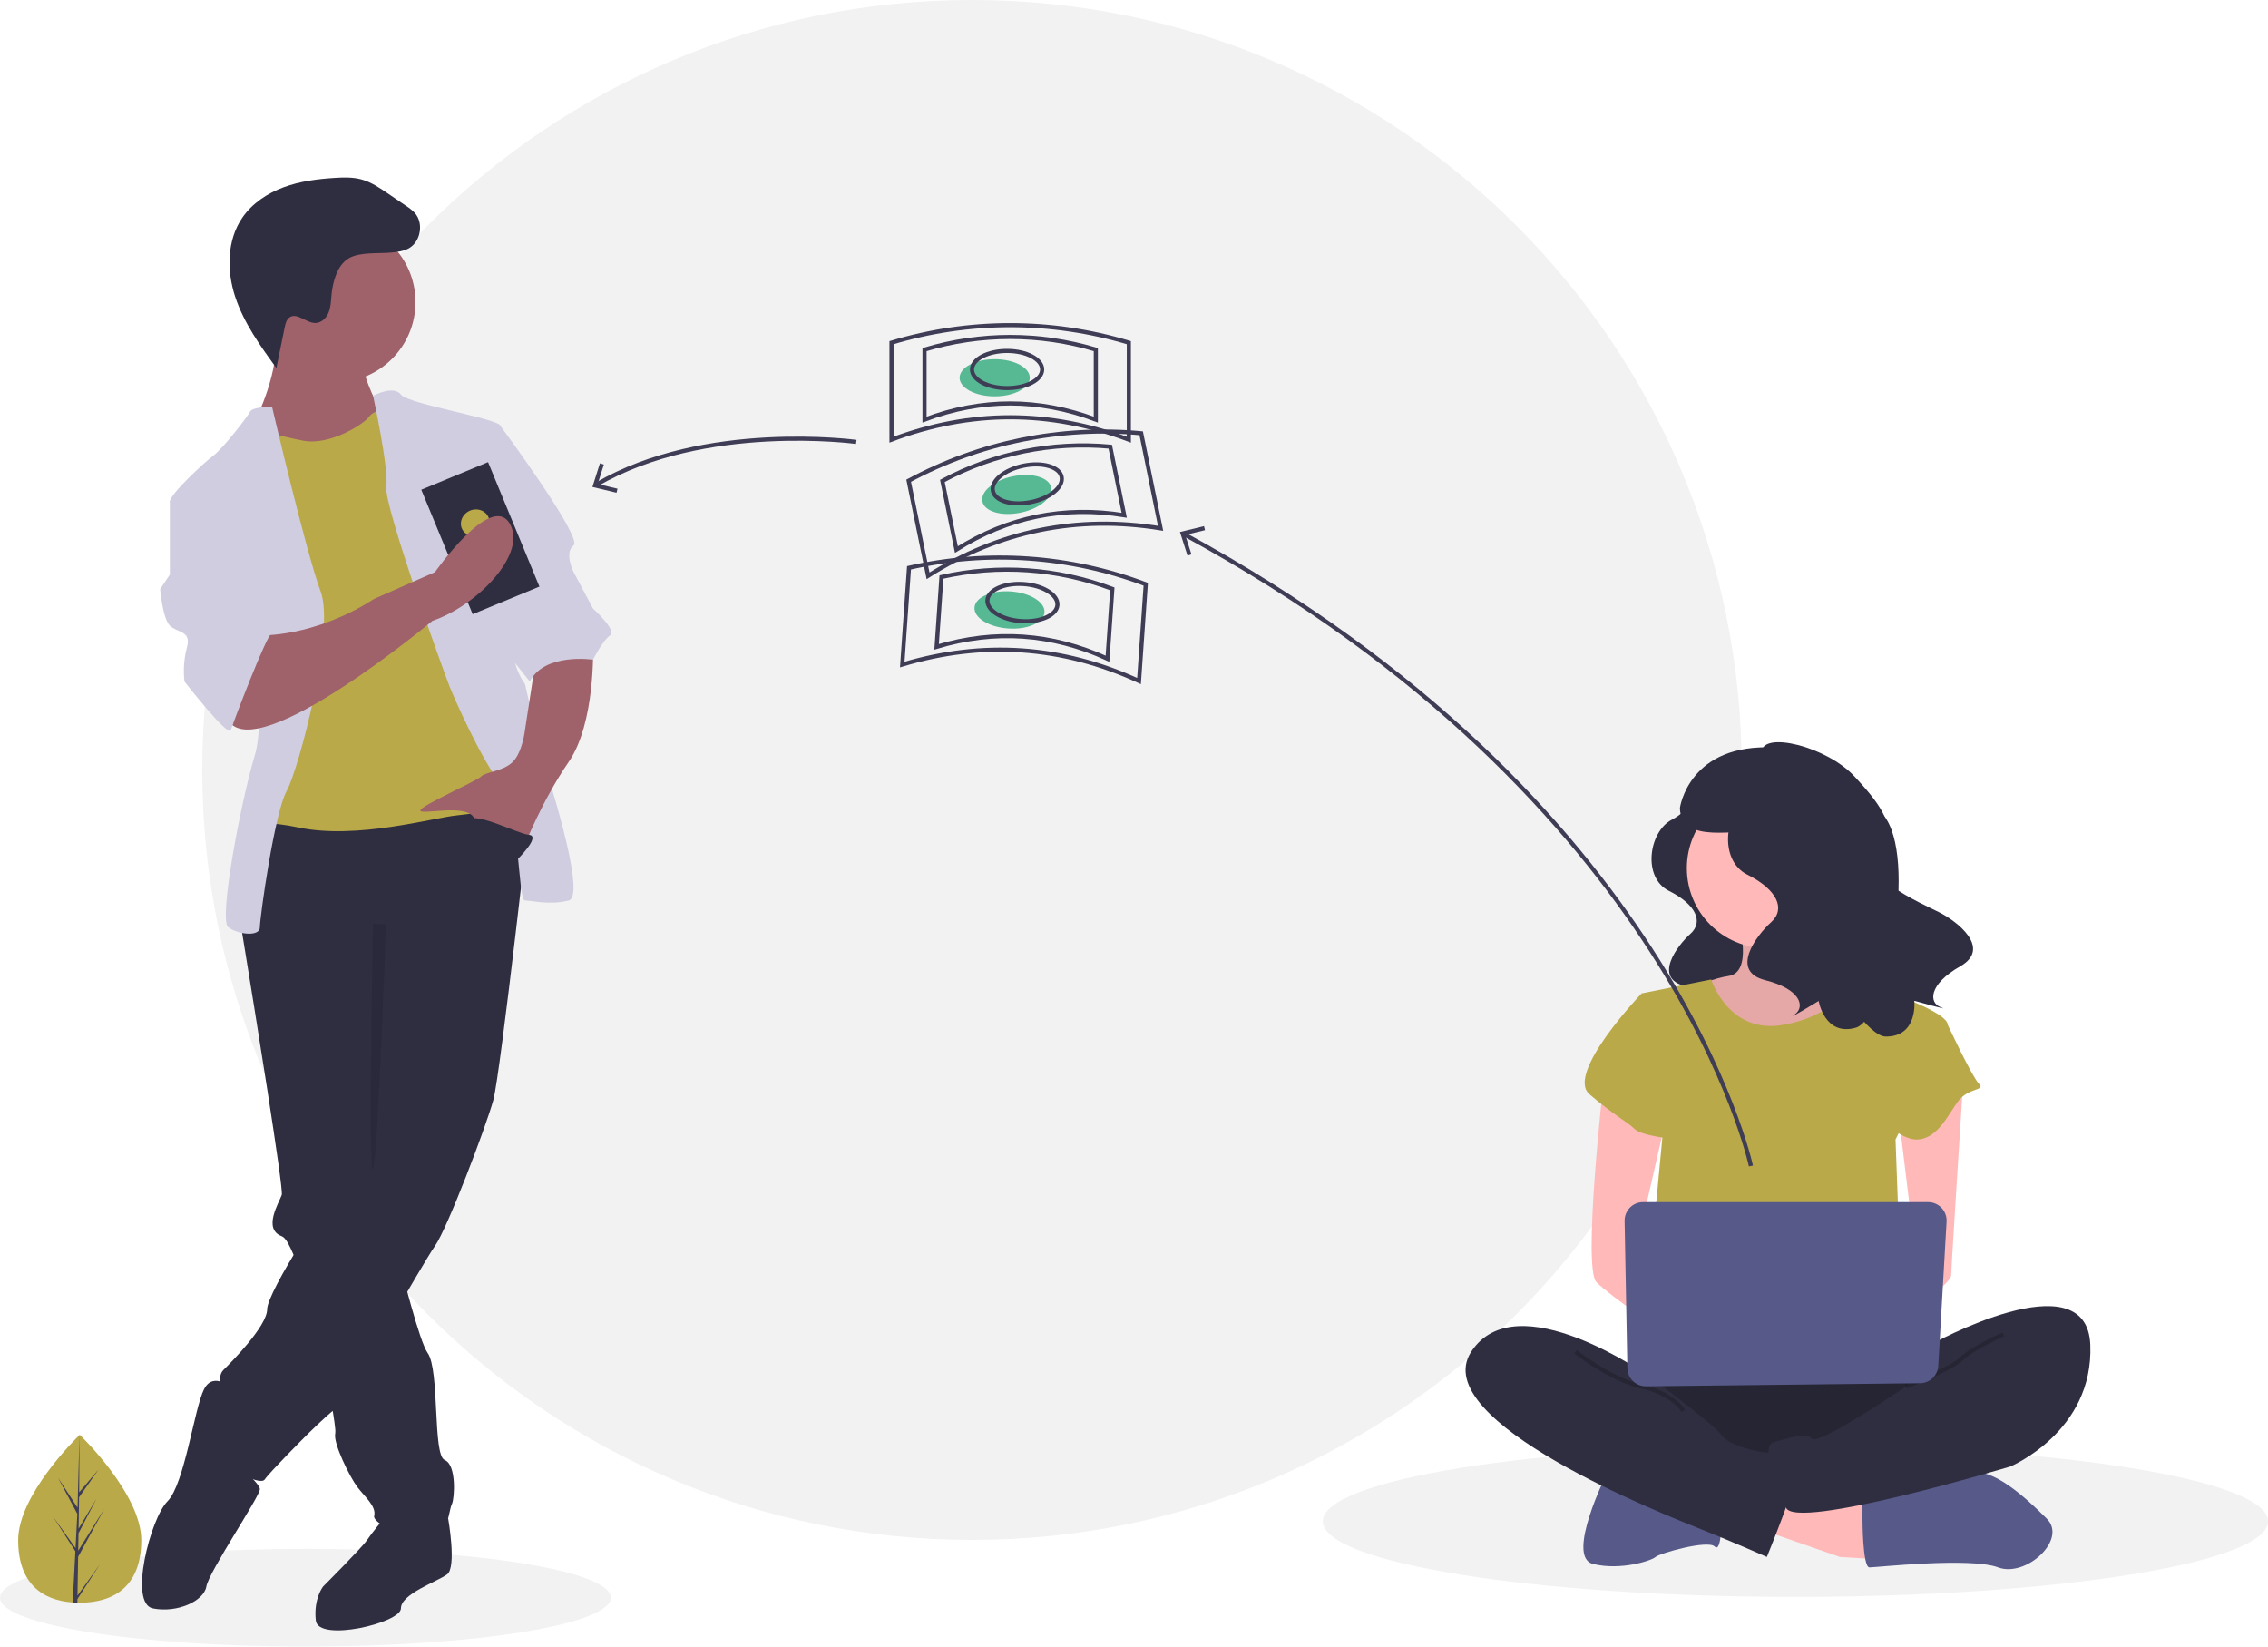
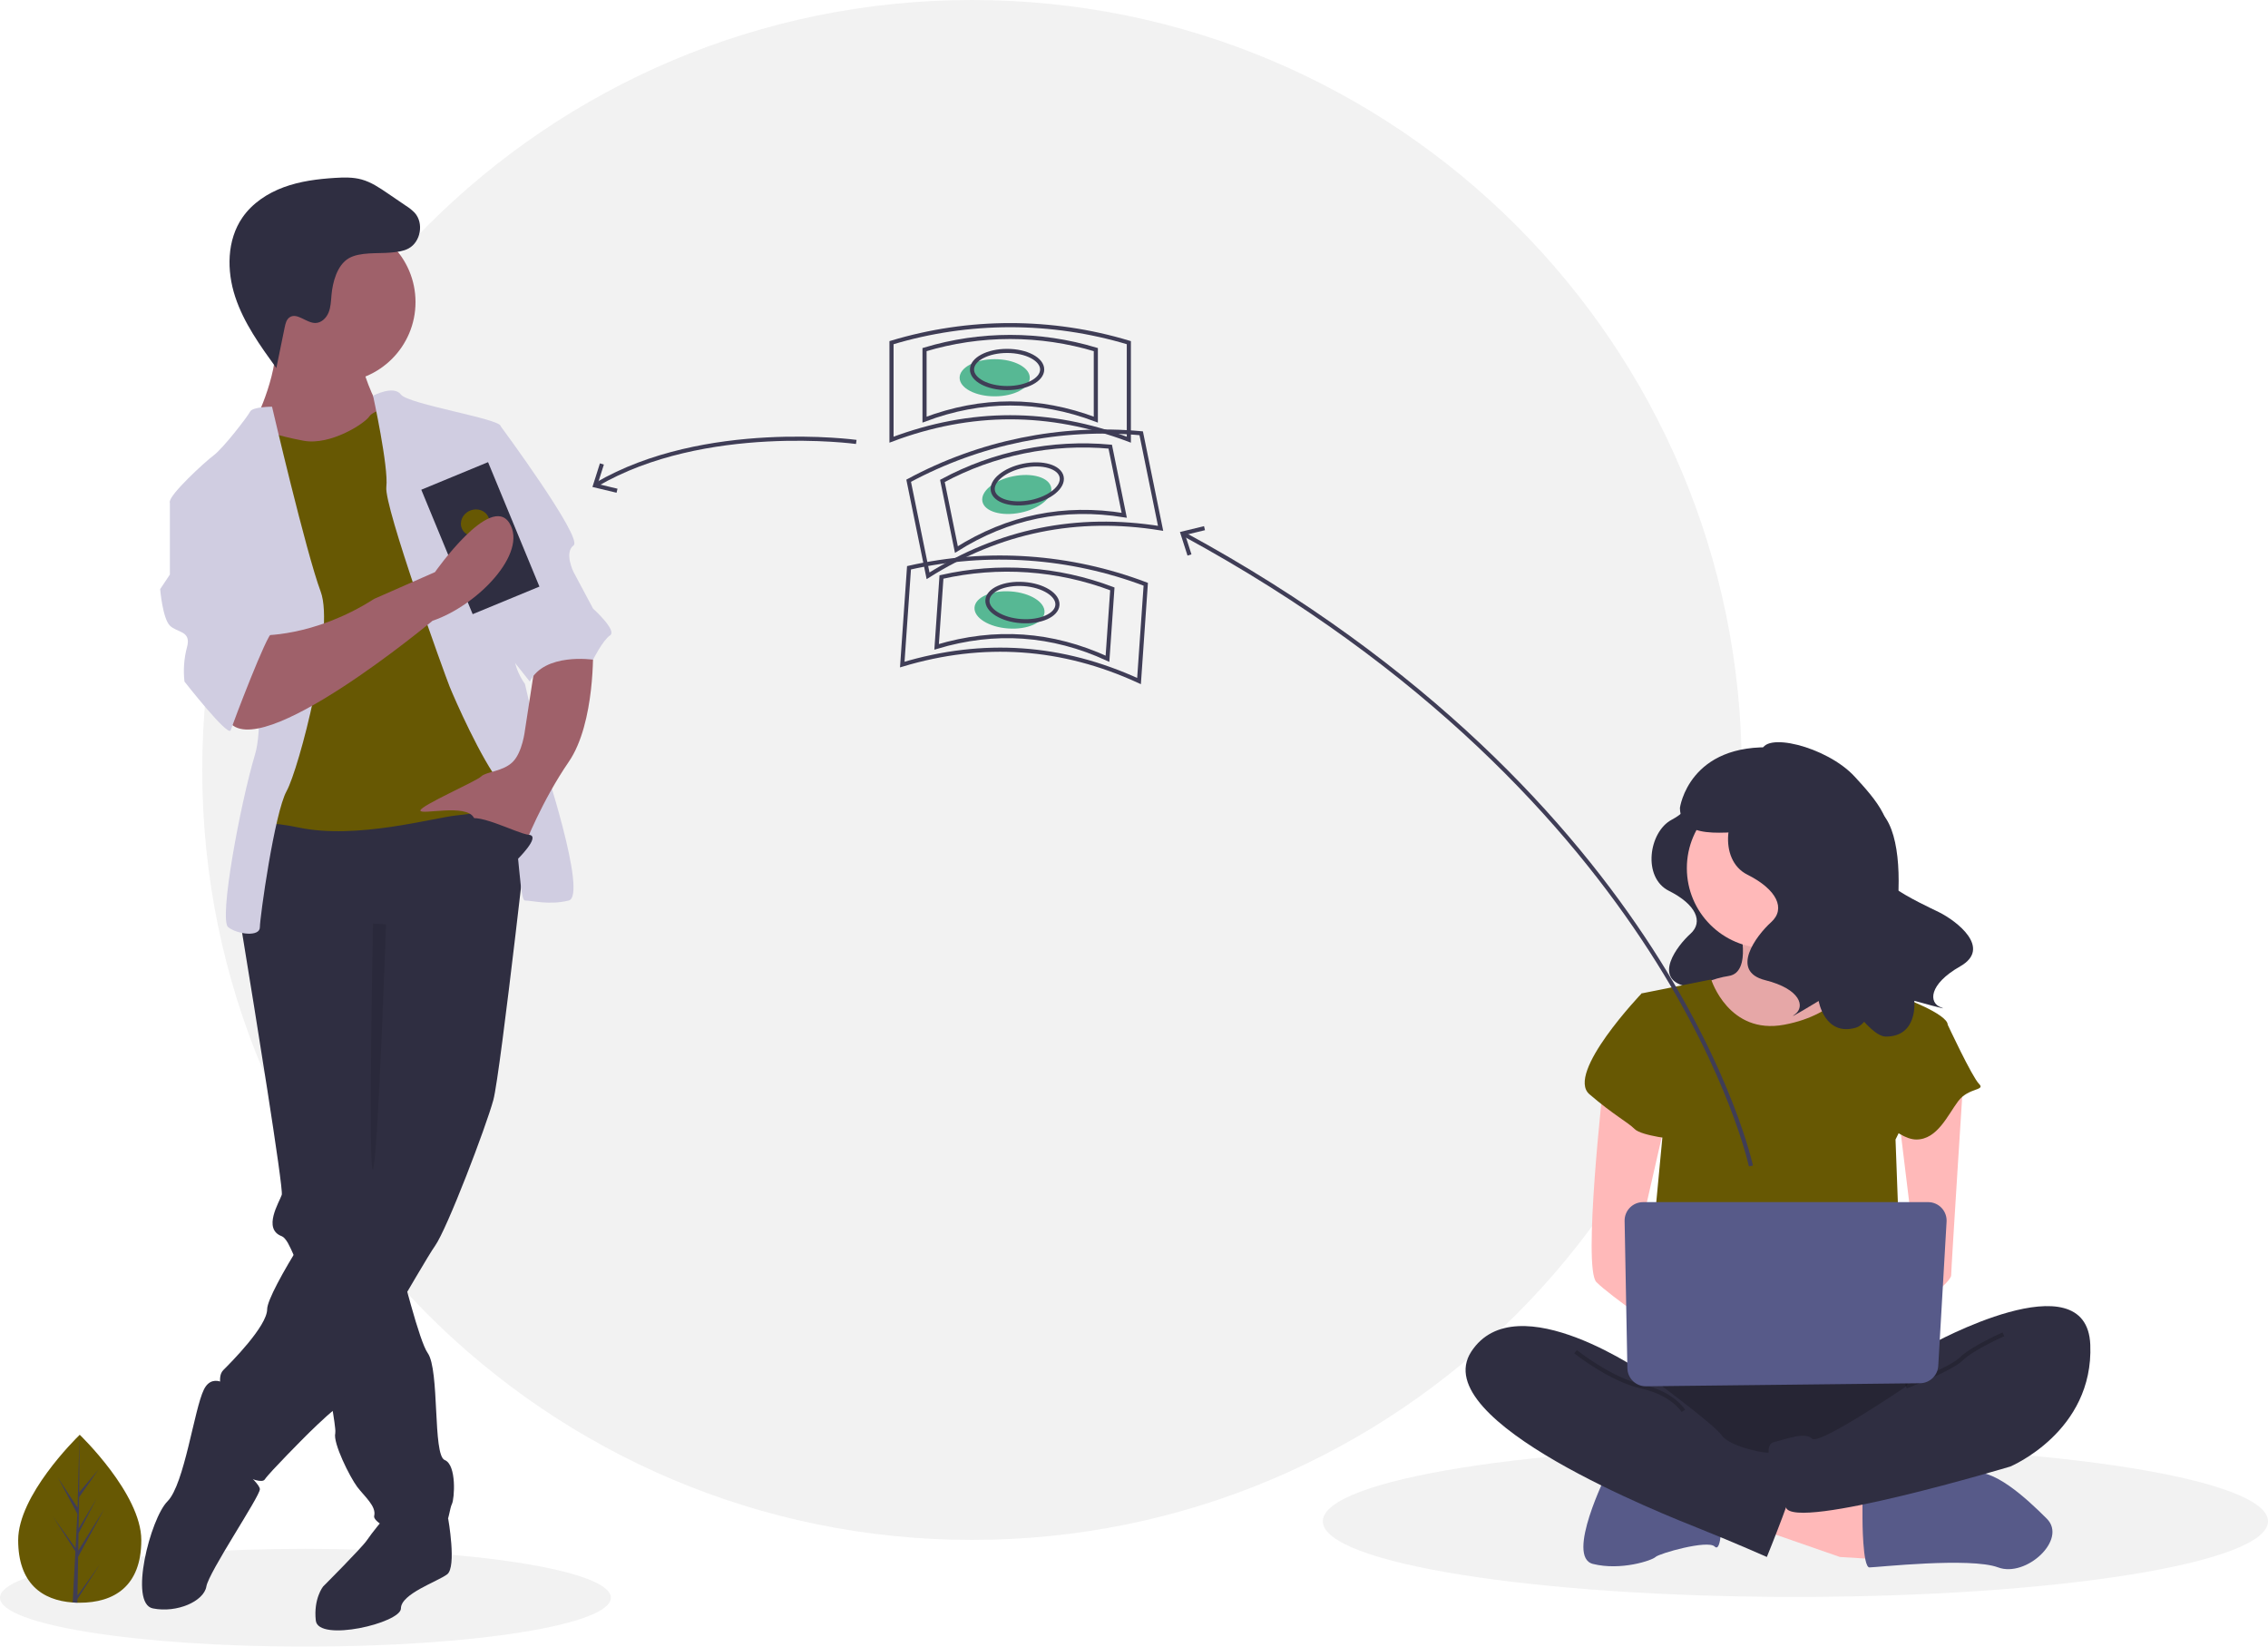
<svg xmlns="http://www.w3.org/2000/svg" id="ecb8a146-dd8f-4f83-ab4e-53bb1469e238" data-name="Layer 1" width="1099" height="797.68" viewBox="0 0 1099 797.68">
  <circle cx="471" cy="373" r="373" fill="#f2f2f2" />
  <ellipse cx="148" cy="774" rx="148" ry="23.68" fill="#f2f2f2" />
  <ellipse cx="870" cy="736.969" rx="229" ry="36.64" fill="#f2f2f2" />
  <path d="M869.62,435.945s1.95,6.499-9.098,12.348-14.297,27.945-1.3,34.443,16.897,14.947,10.398,20.796-18.197,21.446-2.6,25.345,17.547,11.698,12.998,14.947,10.398-5.849,10.398-5.849,2.6,15.597,16.247,11.698,51.99-77.985,32.494-88.383S869.62,435.945,869.62,435.945Z" transform="translate(-50.5 -51.15983)" fill="#2f2e41" />
  <path d="M893.175,498.697s6.741,23.594-5.056,25.279a46.052,46.052,0,0,0-20.224,8.426l21.909,28.65h40.447l25.279-25.279s-33.706-25.279-26.965-40.447S893.175,498.697,893.175,498.697Z" transform="translate(-50.5 -51.15983)" fill="#ffb9b9" />
  <path d="M893.175,498.697s6.741,23.594-5.056,25.279a46.052,46.052,0,0,0-20.224,8.426l21.909,28.65h40.447l25.279-25.279s-33.706-25.279-26.965-40.447S893.175,498.697,893.175,498.697Z" transform="translate(-50.5 -51.15983)" opacity="0.1" />
  <polygon points="852.787 740.779 891.549 754.261 918.513 755.946 916.828 732.352 861.213 715.904 852.787 740.779" fill="#ffb9b9" />
  <path d="M953.003,786.882s0,23.594,3.371,23.594,48.874-5.056,62.356,0,33.706-13.482,23.594-23.594-26.606-25.279-36.897-21.909-52.424,11.797-52.424,11.797Z" transform="translate(-50.5 -51.15983)" fill="#575a89" />
  <path d="M829.134,764.974s-20.224,40.447-6.741,43.818,28.65-1.685,30.335-3.371,25.279-8.426,28.65-5.056,3.371-13.482,3.371-13.482Z" transform="translate(-50.5 -51.15983)" fill="#575a89" />
  <path d="M845.987,709.359s-32.021,43.818-8.426,55.615,136.509,11.797,144.936,0,11.797-48.874,0-52.244S845.987,709.359,845.987,709.359Z" transform="translate(-50.5 -51.15983)" fill="#2f2e41" />
  <path d="M845.987,709.359s-32.021,43.818-8.426,55.615,136.509,11.797,144.936,0,11.797-48.874,0-52.244S845.987,709.359,845.987,709.359Z" transform="translate(-50.5 -51.15983)" opacity="0.2" />
  <circle cx="856.157" cy="420.572" r="38.762" fill="#ffb9b9" />
-   <path d="M845.987,532.403l33.706-6.741s8.426,26.965,35.391,21.909,33.706-21.909,33.706-21.909,20.224,8.426,21.909,8.426,23.594,8.426,23.594,13.482-25.279,55.615-25.279,55.615l3.371,91.006-124.712-3.371,8.426-89.321Z" transform="translate(-50.5 -51.15983)" fill="#baa949" />
+   <path d="M845.987,532.403l33.706-6.741s8.426,26.965,35.391,21.909,33.706-21.909,33.706-21.909,20.224,8.426,21.909,8.426,23.594,8.426,23.594,13.482-25.279,55.615-25.279,55.615l3.371,91.006-124.712-3.371,8.426-89.321Z" transform="translate(-50.5 -51.15983)" fill="#675803" />
  <path d="M827.449,576.22s-10.112,89.321-3.371,96.062,33.706,25.279,33.706,25.279V677.338l-13.482-25.279,13.482-58.985Z" transform="translate(-50.5 -51.15983)" fill="#ffb9b9" />
  <path d="M1001.877,573.692s-5.899,91.849-5.899,95.219-15.168,15.168-20.224,15.168-8.426-8.426-8.426-8.426l11.797-13.482-8.426-69.097Z" transform="translate(-50.5 -51.15983)" fill="#ffb9b9" />
  <path d="M985.866,702.618s75.838-42.132,77.524,0-38.762,58.985-38.762,58.985-104.488,31.332-108.702,19.879-12.64-29.991-5.899-31.676,15.168-5.056,18.538-1.685,45.503-25.279,45.503-25.279Z" transform="translate(-50.5 -51.15983)" fill="#2f2e41" />
  <path d="M1021.258,697.562s-15.168,6.741-20.224,11.797-26.965,13.482-26.965,13.482" transform="translate(-50.5 -51.15983)" fill="none" stroke="#000" stroke-miterlimit="10" stroke-width="2" opacity="0.2" />
-   <path d="M856.099,535.773l-10.112-3.371s-37.077,38.762-25.279,48.874,18.538,13.482,21.909,16.853,20.224,5.056,20.224,5.056Z" transform="translate(-50.5 -51.15983)" fill="#baa949" />
-   <path d="M979.125,544.2l15.168,3.371s11.797,25.279,15.168,28.65-5.056,1.685-10.112,8.426-10.112,18.538-20.224,18.538-23.594-16.853-23.594-16.853Z" transform="translate(-50.5 -51.15983)" fill="#baa949" />
+   <path d="M856.099,535.773l-10.112-3.371s-37.077,38.762-25.279,48.874,18.538,13.482,21.909,16.853,20.224,5.056,20.224,5.056Z" transform="translate(-50.5 -51.15983)" fill="#675803" />
+   <path d="M979.125,544.2l15.168,3.371s11.797,25.279,15.168,28.65-5.056,1.685-10.112,8.426-10.112,18.538-20.224,18.538-23.594-16.853-23.594-16.853Z" transform="translate(-50.5 -51.15983)" fill="#675803" />
  <path d="M849.357,717.785s-64.041-45.503-85.95-11.797,94.377,79.209,111.23,85.95,32.021,13.482,32.021,13.482,15.168-37.077,15.168-43.818-11.797-6.741-15.168-6.741-18.538-3.371-21.909-8.426S849.357,717.785,849.357,717.785Z" transform="translate(-50.5 -51.15983)" fill="#2f2e41" />
  <path d="M813.966,705.988s16.853,13.482,32.021,16.853,20.224,11.797,20.224,11.797" transform="translate(-50.5 -51.15983)" fill="none" stroke="#000" stroke-miterlimit="10" stroke-width="2" opacity="0.2" />
  <path d="M837.732,642.622l1.346,71.356a8.933,8.933,0,0,0,9.032,8.764l132.79-1.492a8.933,8.933,0,0,0,8.818-8.418l4.031-69.864a8.933,8.933,0,0,0-8.918-9.447H846.663A8.933,8.933,0,0,0,837.732,642.622Z" transform="translate(-50.5 -51.15983)" fill="#575a89" />
  <path d="M908.728,423.04s2.16,7.199-10.079,13.679-15.839,30.957-1.44,38.157,18.718,16.558,11.519,23.038-20.158,23.758-2.88,28.077,19.438,12.959,14.399,16.558,11.519-6.479,11.519-6.479,2.88,17.278,17.998,12.959,30.203-82.84,13.35-103.064C947.445,427.16,908.728,423.04,908.728,423.04Z" transform="translate(-50.5 -51.15983)" fill="#2f2e41" />
  <path d="M904.13,415.629c.003-10.547,31.559-2.969,45.088,11.758,9.369,10.198,23.599,25.54,11.674,36.355s20.439,24.992,29.119,29.29,25.817,17.443,10.343,26.261-15.224,17.72-9.401,19.827-12.839-3.134-12.839-3.134,1.885,17.415-13.838,17.332-60.832-86.494-50.056-110.513C924.24,420.473,904.13,415.629,904.13,415.629Z" transform="translate(-50.5 -51.15983)" fill="#2f2e41" />
  <path d="M910.965,413.318c-42.198-2.541-46.433,29.223-46.433,29.223.292,18.382,29.483,9.425,37.59,12.165,9.781-7.036,28.636-20.35,42.12-29.851A63.774,63.774,0,0,0,910.965,413.318Z" transform="translate(-50.5 -51.15983)" fill="#2f2e41" />
  <path d="M898.942,616.008S861.09,438.609,624.169,309.92" transform="translate(-50.5 -51.15983)" fill="none" stroke="#3f3d56" stroke-miterlimit="10" stroke-width="2" />
  <polygon points="583.431 254.891 583.905 256.836 574.322 259.16 577.341 268.549 575.435 269.16 571.76 257.724 583.431 254.891" fill="#3f3d56" />
-   <path d="M118.973,797.271c0,22.469-13.356,30.314-29.834,30.314q-.573,0-1.143-.013c-.763-.016-1.52-.053-2.267-.104-14.871-1.052-26.424-9.301-26.424-30.197,0-21.625,27.634-48.912,29.71-50.932l.004-.004c.08-.078.12-.116.12-.116S118.973,774.803,118.973,797.271Z" transform="translate(-50.5 -51.15983)" fill="#baa949" />
+   <path d="M118.973,797.271c0,22.469-13.356,30.314-29.834,30.314q-.573,0-1.143-.013c-.763-.016-1.52-.053-2.267-.104-14.871-1.052-26.424-9.301-26.424-30.197,0-21.625,27.634-48.912,29.71-50.932l.004-.004c.08-.078.12-.116.12-.116S118.973,774.803,118.973,797.271Z" transform="translate(-50.5 -51.15983)" fill="#675803" />
  <path d="M88.052,824.148,98.964,808.901,88.025,825.822l-.029,1.75c-.763-.016-1.52-.053-2.267-.104l1.176-22.479-.009-.175.02-.033.111-2.123L76.061,785.696,87.062,801.067l.025.451.889-16.985-9.388-17.528,9.503,14.547.925-35.212.004-.12v.116L88.865,774.103l9.347-11.008L88.827,776.495l-.247,15.207,8.727-14.594-8.763,16.832-.138,8.454,12.669-20.313-12.717,23.263Z" transform="translate(-50.5 -51.15983)" fill="#3f3d56" />
  <path d="M261.273,791.45l6.382-4.741s4.224,23.597-.489,27.132-22.391,9.428-22.391,16.498-40.068,16.498-41.246,5.892,3.535-16.498,3.535-16.498,18.855-18.855,21.212-22.391,8.249-10.606,8.249-10.606Z" transform="translate(-50.5 -51.15983)" fill="#2f2e41" />
  <path d="M166.996,498.014s.177,1.037.483,2.934c.283,1.685.672,4.066,1.143,7,4.95,30.204,19.386,119.119,18.408,122.053-1.178,3.535-9.428,16.498,0,20.034.907.342,1.886,1.449,2.934,3.194a68.494,68.494,0,0,1,4.985,11.761c5.621,16.31,11.632,42.413,15.108,60.49,1.52,7.943,2.557,14.33,2.864,17.677a9.612,9.612,0,0,1,.035,2.333c-1.178,4.714,7.071,21.212,10.606,25.926s9.428,9.428,8.249,14.142,29.462,17.677,32.997,9.428,3.535-12.963,4.714-15.32,2.357-18.855-3.535-21.212-2.357-43.603-8.249-51.852c-1.968-2.746-4.973-12.044-8.12-23.227-1.237-4.384-2.487-9.051-3.712-13.729-4.973-19.174-9.38-38.465-9.38-38.465L237.704,493.3l-64.815-8.249-1.662,3.665-3.312,7.271Z" transform="translate(-50.5 -51.15983)" fill="#2f2e41" />
  <path d="M163.461,724.278s-9.428-9.428-14.142,0-9.428,45.96-17.677,54.209-18.855,49.495-7.071,51.852,24.748-3.535,25.926-10.606S176.424,776.13,176.424,772.595s-16.498-16.498-16.498-16.498Z" transform="translate(-50.5 -51.15983)" fill="#2f2e41" />
  <path d="M308.412,433.198s-15.32,137.88-18.855,150.843-22.391,62.458-28.283,70.708-43.603,75.422-48.317,78.957-14.142,12.963-14.142,12.963-17.677,17.677-20.034,21.212-22.391-7.071-23.569-14.142,1.178-18.855,2.357-23.569-2.357-11.785,1.178-15.32,21.212-21.212,21.212-29.462,30.64-56.566,42.425-67.172,9.428-28.283,9.428-28.283V518.047l-64.815-20.034s3.535-56.566,11.785-56.566S295.449,422.592,308.412,433.198Z" transform="translate(-50.5 -51.15983)" fill="#2f2e41" />
  <circle cx="162.456" cy="146.346" r="38.889" fill="#9f616a" />
  <path d="M225.919,228.146s4.714,17.677,10.606,22.391-15.32,24.748-15.32,24.748l-40.068,2.357-7.071-22.391s12.963-25.926,9.428-42.425S225.919,228.146,225.919,228.146Z" transform="translate(-50.5 -51.15983)" fill="#9f616a" />
-   <path d="M242.418,248.18s-10.606,1.178-12.963,4.714-18.855,14.142-31.818,11.785-21.212-5.892-23.569-4.714-7.071,25.926-7.071,25.926l12.963,37.711-2.357,103.705-3.535,28.283s-7.071-9.428,21.212-3.535,64.815-4.714,76.6-5.892,31.818-4.714,32.997-11.785-3.535-32.997-3.535-32.997l-18.855-78.957-11.785-42.425Z" transform="translate(-50.5 -51.15983)" fill="#baa949" />
+   <path d="M242.418,248.18s-10.606,1.178-12.963,4.714-18.855,14.142-31.818,11.785-21.212-5.892-23.569-4.714-7.071,25.926-7.071,25.926l12.963,37.711-2.357,103.705-3.535,28.283s-7.071-9.428,21.212-3.535,64.815-4.714,76.6-5.892,31.818-4.714,32.997-11.785-3.535-32.997-3.535-32.997l-18.855-78.957-11.785-42.425Z" transform="translate(-50.5 -51.15983)" fill="#675803" />
  <path d="M231.271,242.861s9.968-5.287,13.504-.573,48.317,11.785,48.317,15.32,9.428,98.991,7.071,107.24,4.714,17.677,4.714,17.677l8.249,35.354s22.391,67.172,12.963,69.529-17.677,0-21.212,0-2.357-44.782-11.785-56.566-22.391-41.246-24.748-47.138-31.818-87.206-30.64-96.634S231.271,242.861,231.271,242.861Z" transform="translate(-50.5 -51.15983)" fill="#d0cde1" />
  <path d="M182.316,248.18s-9.428,0-10.606,2.357S158.747,268.214,154.033,271.749,132.821,290.604,132.821,294.14s34.175,29.462,34.175,29.462,14.142,69.529,7.071,93.098-17.677,80.135-12.963,83.671,15.32,4.714,15.32,0,7.071-55.388,12.963-65.994,23.569-77.778,16.498-96.634S182.316,248.18,182.316,248.18Z" transform="translate(-50.5 -51.15983)" fill="#d0cde1" />
  <path d="M337.873,364.847s1.178,36.532-11.785,55.388-21.212,40.068-21.212,40.068-21.212-5.892-24.748-12.963-25.926-1.178-25.926-3.535,27.105-14.142,29.462-16.498,10.606-2.357,15.32-7.071,5.892-15.32,5.892-15.32l4.714-30.64Z" transform="translate(-50.5 -51.15983)" fill="#9f616a" />
  <path d="M239.741,173.528c2.992-.272,6.077-.571,8.721-1.997,5.925-3.195,7.496-12.294,2.986-17.291a22.344,22.344,0,0,0-4.143-3.331l-8.958-6.097c-3.962-2.697-8.017-5.437-12.638-6.709-4.179-1.15-8.594-1.032-12.92-.763-8.399.522-16.849,1.6-24.749,4.5s-15.268,7.751-20.052,14.673c-7.585,10.974-7.689,25.775-3.511,38.444s12.112,23.701,19.931,34.51l4.057-19.795c.361-1.763.829-3.695,2.295-4.739,3.645-2.593,8.103,2.731,12.576,2.697,2.874-.022,5.287-2.386,6.376-5.046s1.161-5.605,1.413-8.468c.534-6.064,2.653-14.502,8.396-17.847C224.872,173.153,233.726,174.074,239.741,173.528Z" transform="translate(-50.5 -51.15983)" fill="#2f2e41" />
  <path d="M237.56,498.965s-3.98,115.127-6.337,118.663,0-119.025,0-119.025Z" transform="translate(-50.5 -51.15983)" opacity="0.1" />
  <path d="M283.664,257.607h9.428s40.068,54.209,35.354,57.745,0,12.963,0,12.963l9.428,17.677s11.785,10.606,8.249,12.963-8.249,11.785-8.249,11.785-23.569-3.535-30.64,10.606L291.949,362.05Z" transform="translate(-50.5 -51.15983)" fill="#d0cde1" />
  <rect x="265.768" y="279.254" width="35" height="65.224" transform="translate(-148.0884 80.56853) rotate(-22.43787)" fill="#2f2e41" />
-   <ellipse cx="280.75" cy="304.458" rx="7" ry="6.431" transform="translate(-145.4514 79.04643) rotate(-22.43785)" fill="#baa949" />
+   <ellipse cx="280.75" cy="304.458" rx="7" ry="6.431" transform="translate(-145.4514 79.04643) rotate(-22.43785)" fill="#675803" />
  <path d="M260.095,351.884s-84.849,70.708-98.991,48.317,15.32-41.246,15.32-41.246,25.926,1.178,55.388-17.677l29.462-12.963s26.896-38.399,36.061-23.777S281.69,344.608,260.095,351.884Z" transform="translate(-50.5 -51.15983)" fill="#9f616a" />
  <path d="M145.784,289.426,132.821,294.14v35.354l-4.714,7.071s1.178,14.142,4.714,17.677,10.606,2.357,8.249,10.606a44.667,44.667,0,0,0-1.178,16.498s21.212,27.105,22.391,23.569,17.677-47.138,20.034-47.138-23.569-68.351-23.569-68.351Z" transform="translate(-50.5 -51.15983)" fill="#d0cde1" />
  <path d="M300.752,467.963s12.185-11.785,6.093-12.374-27.305-12.374-30.84-6.482S300.752,467.963,300.752,467.963Z" transform="translate(-50.5 -51.15983)" fill="#2f2e41" />
  <ellipse cx="482" cy="183" rx="17" ry="9" fill="#57b894" />
  <path d="M597.5,264.16q-57.5-21.717-115,0v-47a199.038,199.038,0,0,1,115,0Z" transform="translate(-50.5 -51.15983)" fill="none" stroke="#3f3d56" stroke-miterlimit="10" stroke-width="2" />
  <path d="M581.5,254.44q-41.5-15.674-83,0V220.519a143.653,143.653,0,0,1,83,0Z" transform="translate(-50.5 -51.15983)" fill="none" stroke="#3f3d56" stroke-miterlimit="10" stroke-width="2" />
  <ellipse cx="488" cy="179" rx="17" ry="9" fill="none" stroke="#3f3d56" stroke-miterlimit="10" stroke-width="2" />
  <ellipse cx="543.2" cy="290.706" rx="17" ry="9" transform="translate(-97.66163 63.33821) rotate(-11.53546)" fill="#57b894" />
  <path d="M612.886,307.101q-60.681-9.779-112.677,22.997l-9.399-46.051a199.038,199.038,0,0,1,112.677-22.997Z" transform="translate(-50.5 -51.15983)" fill="none" stroke="#3f3d56" stroke-miterlimit="10" stroke-width="2" />
  <path d="M595.266,300.777q-43.796-7.058-81.323,16.598L507.159,284.139a143.653,143.653,0,0,1,81.323-16.598Z" transform="translate(-50.5 -51.15983)" fill="none" stroke="#3f3d56" stroke-miterlimit="10" stroke-width="2" />
  <ellipse cx="548.279" cy="285.587" rx="17" ry="9" transform="translate(-96.53536 64.25047) rotate(-11.53546)" fill="none" stroke="#3f3d56" stroke-miterlimit="10" stroke-width="2" />
  <ellipse cx="539.675" cy="346.645" rx="9" ry="17" transform="translate(105.9025 809.7943) rotate(-86.0194)" fill="#57b894" />
  <path d="M602.435,381.085q-55.854-25.656-114.723-7.983l3.263-46.887a199.038,199.038,0,0,1,114.723,7.983Z" transform="translate(-50.5 -51.15983)" fill="none" stroke="#3f3d56" stroke-miterlimit="10" stroke-width="2" />
  <path d="M587.149,370.278Q546.837,351.761,504.349,364.516l2.355-33.84a143.653,143.653,0,0,1,82.8,5.762Z" transform="translate(-50.5 -51.15983)" fill="none" stroke="#3f3d56" stroke-miterlimit="10" stroke-width="2" />
  <ellipse cx="545.938" cy="343.071" rx="9" ry="17" transform="translate(115.2961 812.7167) rotate(-86.0194)" fill="none" stroke="#3f3d56" stroke-miterlimit="10" stroke-width="2" />
  <path d="M465.422,265.251s-73.496-10.055-125.982,20.704" transform="translate(-50.5 -51.15983)" fill="none" stroke="#3f3d56" stroke-miterlimit="10" stroke-width="2" />
  <polygon points="290.708 224.459 292.617 225.063 289.633 234.462 299.227 236.751 298.76 238.698 287.077 235.907 290.708 224.459" fill="#3f3d56" />
</svg>
